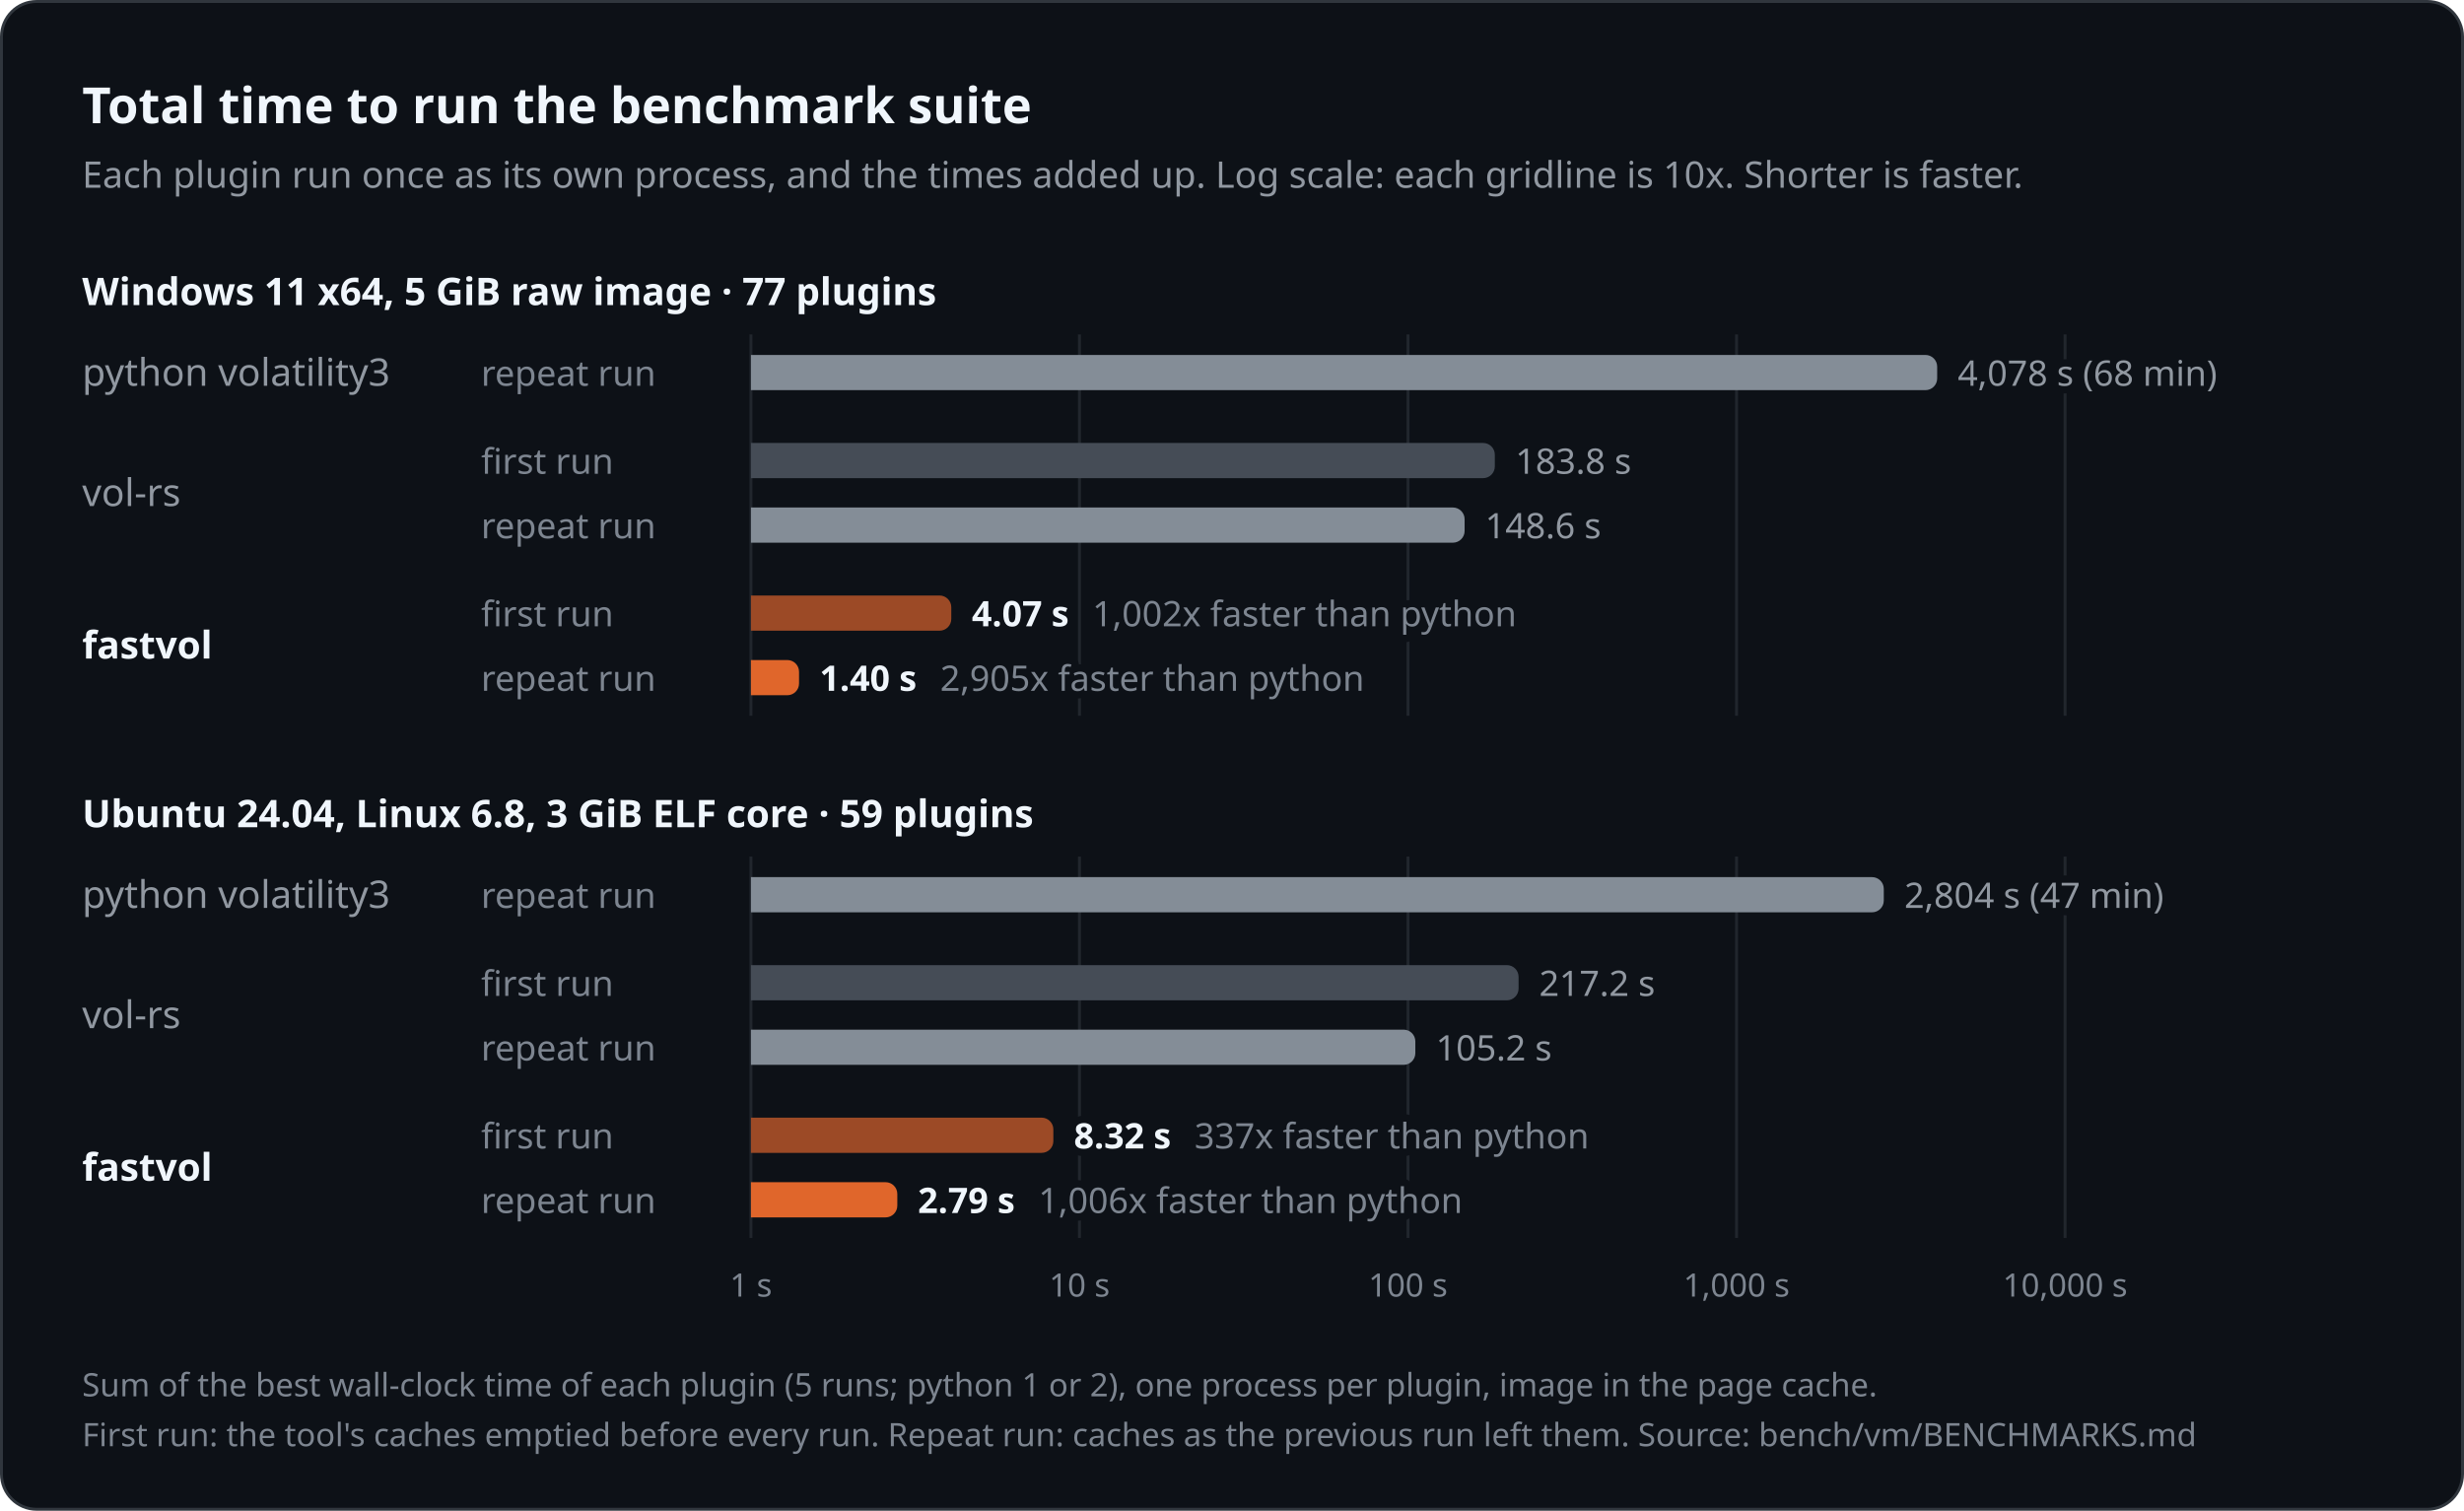
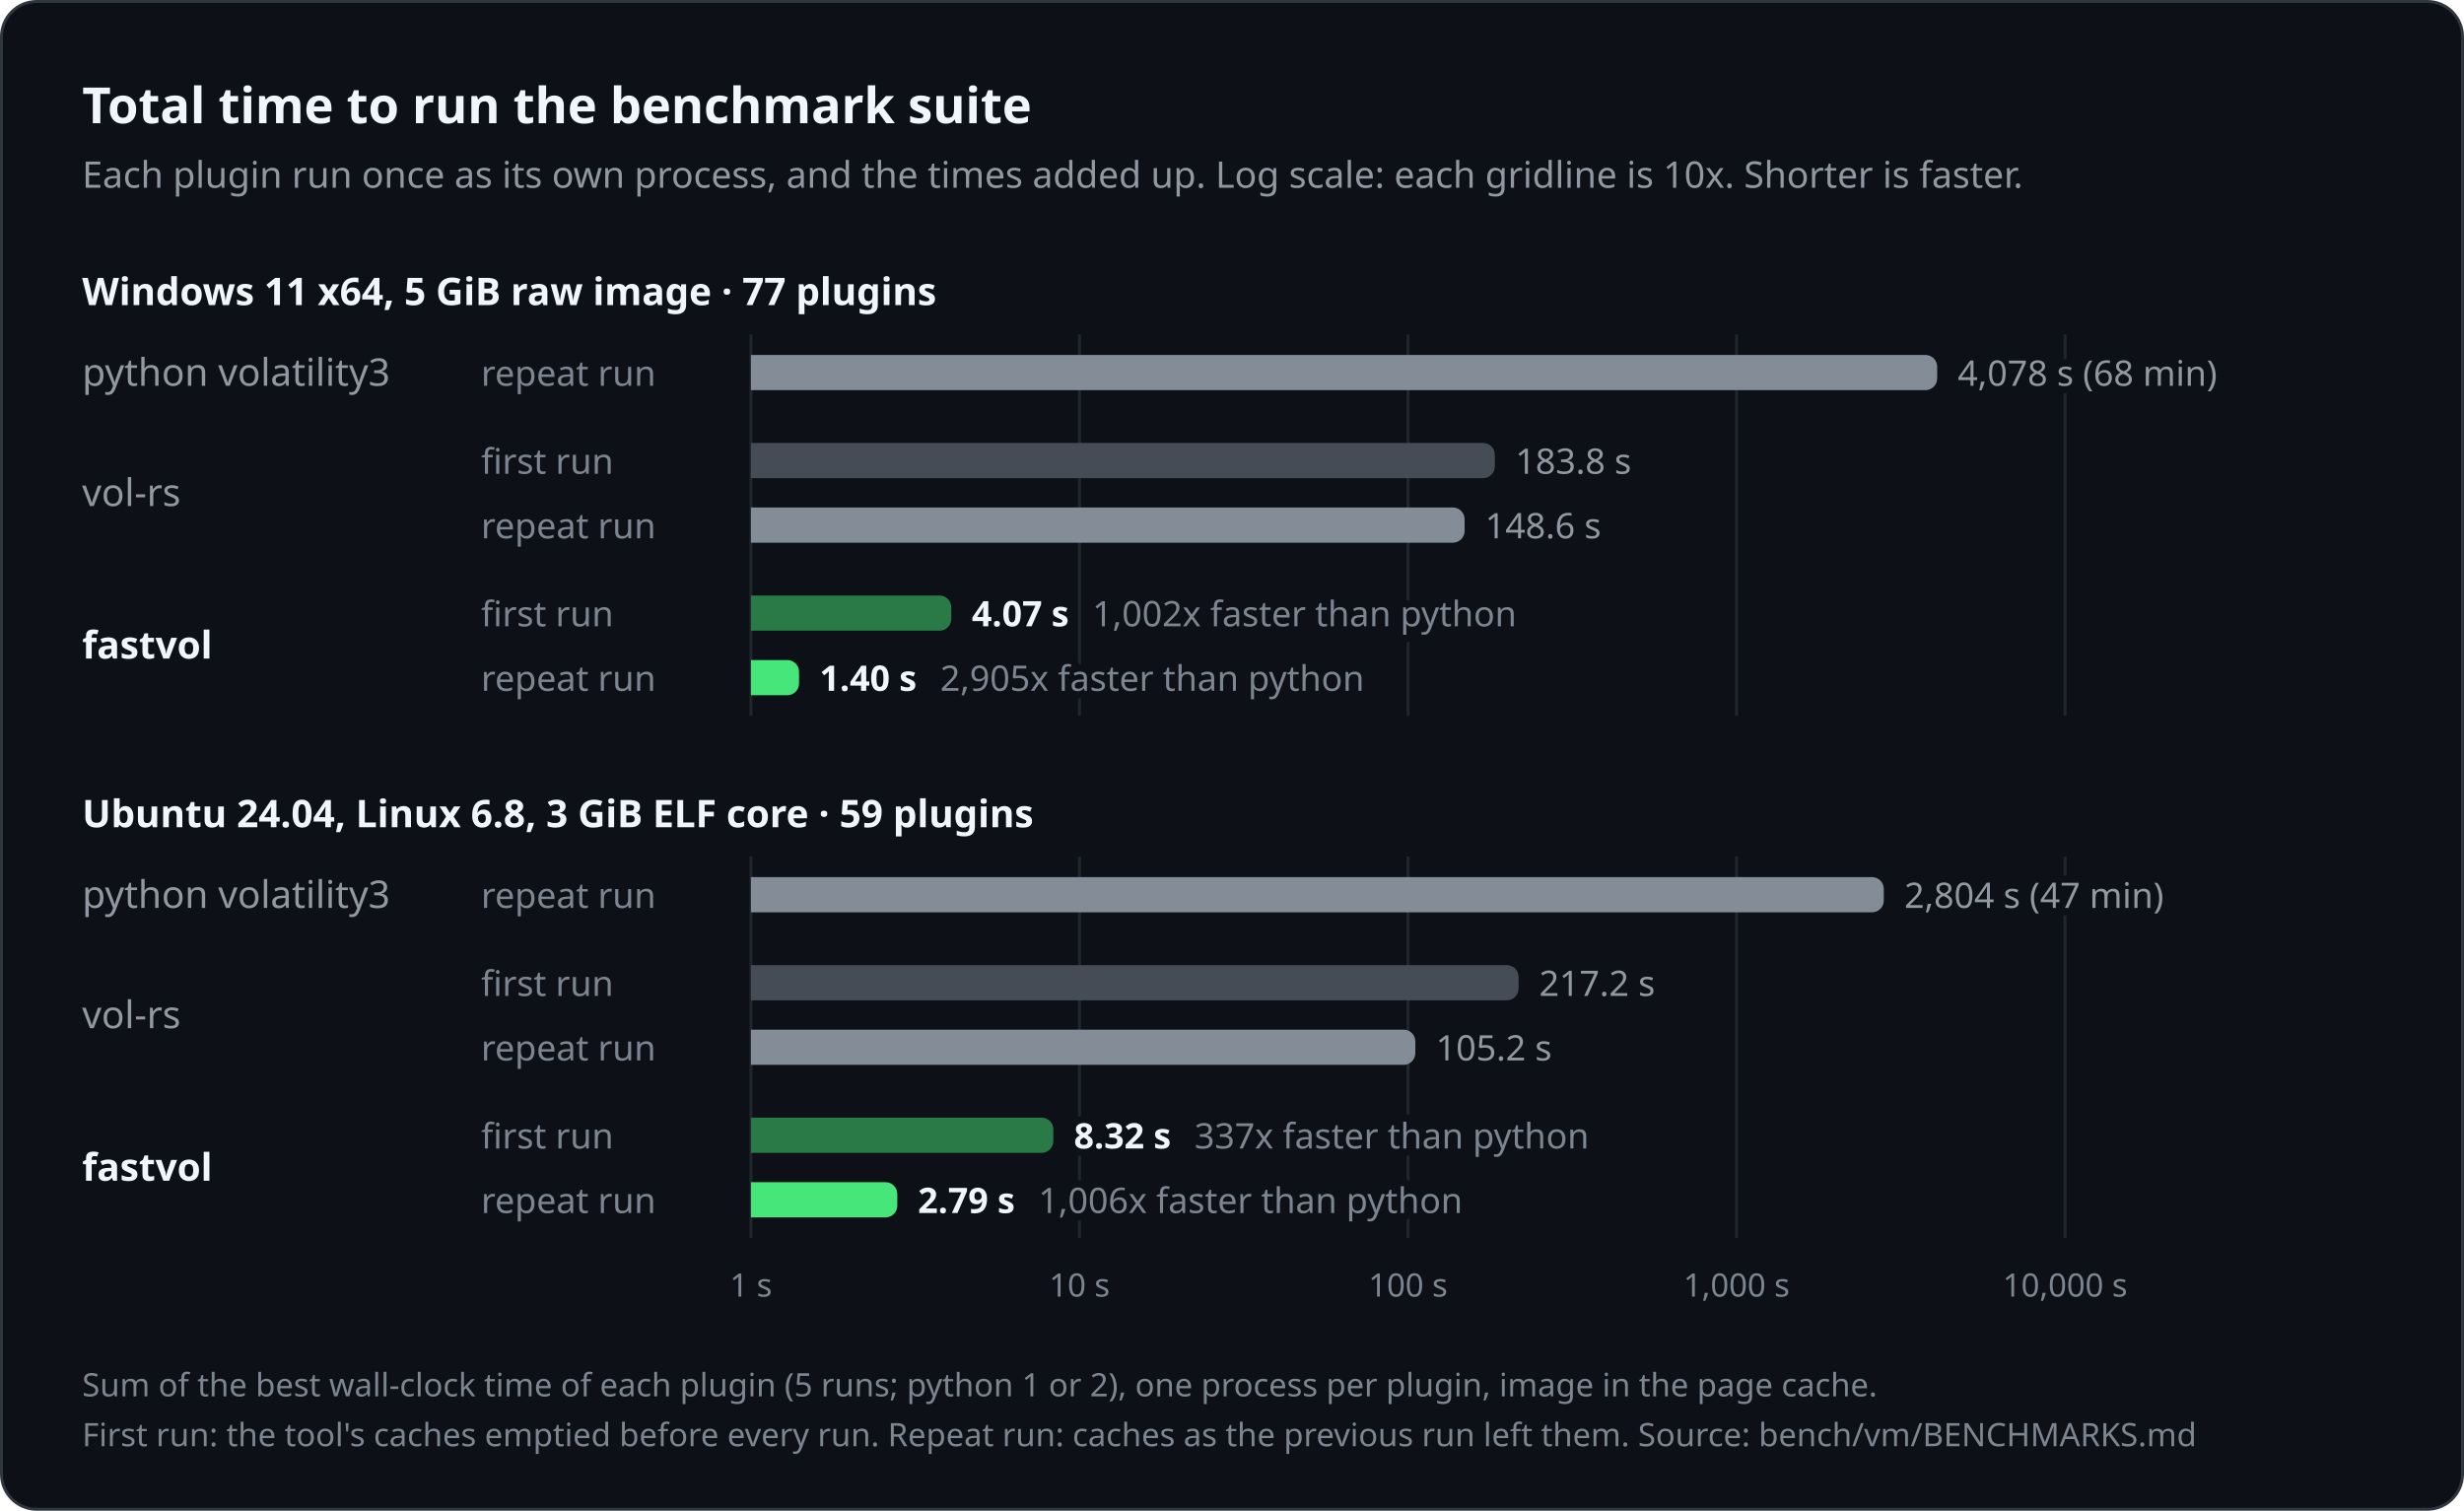
<svg xmlns="http://www.w3.org/2000/svg" width="840" height="515" viewBox="0 0 840 515" role="img" aria-labelledby="t d">
  <style>
text{font-family:-apple-system, BlinkMacSystemFont, 'Segoe UI', 'Noto Sans', Helvetica, Arial, sans-serif;fill:#f0f6fc}
.title{font-size:17px;font-weight:600}
.sub{font-size:12.5px;fill:#9198a1}
.h{font-size:13px;font-weight:600}
.tool{font-size:13px;fill:#9198a1}
.run{font-size:12px;fill:#7d8590}
.val{font-size:12px;fill:#9198a1;paint-order:stroke;stroke:#0d1117;stroke-width:5px;stroke-linejoin:round}
.b{font-weight:600;fill:#f0f6fc}
.note{font-weight:400;fill:#7d8590}
.tick{font-size:11px;fill:#7d8590}
.foot{font-size:11px;fill:#7d8590}
.grid{stroke:#21262d;stroke-width:1;fill:none}
</style>
  <rect x=".5" y=".5" width="839" height="514" rx="12" fill="#0d1117" stroke="#30363d" />
  <text x="28" y="42" class="title">Total time to run the benchmark suite</text>
  <text x="28" y="64" class="sub">Each plugin run once as its own process, and the times added up. Log scale: each gridline is 10x. Shorter is faster.</text>
  <text x="28" y="104" class="h">Windows 11 x64, 5 GiB raw image · 77 plugins</text>
  <path d="M256.0 114V244" class="grid" />
  <path d="M368.0 114V244" class="grid" />
  <path d="M480.0 114V244" class="grid" />
  <path d="M592.0 114V244" class="grid" />
  <path d="M704.0 114V244" class="grid" />
  <text x="28" y="131.5" class="tool">python volatility3</text>
  <text x="164" y="131.5" class="run">repeat run</text>
  <path fill="#848d97" d="M256 121.0H656.4A4 4 0 0 1 660.4 125.0V129.0A4 4 0 0 1 656.4 133.0H256Z" />
  <text x="667.4" y="131.5" class="val">4,078 s  (68 min)</text>
  <text x="28" y="172.5" class="tool">vol-rs</text>
  <text x="164" y="161.5" class="run">first run</text>
  <path fill="#454c56" d="M256 151.0H505.6A4 4 0 0 1 509.6 155.0V159.0A4 4 0 0 1 505.6 163.0H256Z" />
  <text x="516.6" y="161.5" class="val">183.8 s</text>
  <text x="164" y="183.5" class="run">repeat run</text>
  <path fill="#848d97" d="M256 173.0H495.3A4 4 0 0 1 499.3 177.0V181.0A4 4 0 0 1 495.3 185.0H256Z" />
  <text x="506.3" y="183.5" class="val">148.6 s</text>
  <text x="28" y="224.5" class="tool b">fastvol</text>
  <text x="164" y="213.5" class="run">first run</text>
-   <path fill="#9c4a26" d="M256 203.0H320.3A4 4 0 0 1 324.3 207.0V211.0A4 4 0 0 1 320.3 215.0H256Z" />
+   <path fill="#2a7a48" d="M256 203.0H320.3A4 4 0 0 1 324.3 207.0V211.0A4 4 0 0 1 320.3 215.0H256Z" />
  <text x="331.3" y="213.5" class="val b">4.07 s<tspan class="note" dx="8">1,002x faster than python</tspan>
  </text>
  <text x="164" y="235.5" class="run">repeat run</text>
-   <path fill="#e0662b" d="M256 225.0H268.4A4 4 0 0 1 272.4 229.0V233.0A4 4 0 0 1 268.4 237.0H256Z" />
+   <path fill="#46e67a" d="M256 225.0H268.4A4 4 0 0 1 272.4 229.0V233.0A4 4 0 0 1 268.4 237.0H256Z" />
  <text x="279.4" y="235.5" class="val b">1.40 s<tspan class="note" dx="8">2,905x faster than python</tspan>
  </text>
  <text x="28" y="282" class="h">Ubuntu 24.04, Linux 6.8, 3 GiB ELF core · 59 plugins</text>
  <path d="M256.0 292V422" class="grid" />
  <path d="M368.0 292V422" class="grid" />
  <path d="M480.0 292V422" class="grid" />
  <path d="M592.0 292V422" class="grid" />
  <path d="M704.0 292V422" class="grid" />
  <text x="28" y="309.5" class="tool">python volatility3</text>
  <text x="164" y="309.5" class="run">repeat run</text>
  <path fill="#848d97" d="M256 299.0H638.2A4 4 0 0 1 642.2 303.0V307.0A4 4 0 0 1 638.2 311.0H256Z" />
  <text x="649.2" y="309.5" class="val">2,804 s  (47 min)</text>
  <text x="28" y="350.5" class="tool">vol-rs</text>
  <text x="164" y="339.5" class="run">first run</text>
  <path fill="#454c56" d="M256 329.0H513.7A4 4 0 0 1 517.7 333.0V337.0A4 4 0 0 1 513.7 341.0H256Z" />
  <text x="524.7" y="339.5" class="val">217.2 s</text>
  <text x="164" y="361.5" class="run">repeat run</text>
  <path fill="#848d97" d="M256 351.0H478.5A4 4 0 0 1 482.5 355.0V359.0A4 4 0 0 1 478.5 363.0H256Z" />
  <text x="489.5" y="361.5" class="val">105.2 s</text>
  <text x="28" y="402.5" class="tool b">fastvol</text>
  <text x="164" y="391.5" class="run">first run</text>
-   <path fill="#9c4a26" d="M256 381.0H355.1A4 4 0 0 1 359.1 385.0V389.0A4 4 0 0 1 355.1 393.0H256Z" />
+   <path fill="#2a7a48" d="M256 381.0H355.1A4 4 0 0 1 359.1 385.0V389.0A4 4 0 0 1 355.1 393.0H256Z" />
  <text x="366.1" y="391.5" class="val b">8.32 s<tspan class="note" dx="8">337x faster than python</tspan>
  </text>
  <text x="164" y="413.5" class="run">repeat run</text>
-   <path fill="#e0662b" d="M256 403.0H301.9A4 4 0 0 1 305.9 407.0V411.0A4 4 0 0 1 301.9 415.0H256Z" />
+   <path fill="#46e67a" d="M256 403.0H301.9A4 4 0 0 1 305.9 407.0V411.0A4 4 0 0 1 301.9 415.0H256Z" />
  <text x="312.9" y="413.5" class="val b">2.79 s<tspan class="note" dx="8">1,006x faster than python</tspan>
  </text>
  <text x="256.0" y="442" class="tick" text-anchor="middle">1 s</text>
  <text x="368.0" y="442" class="tick" text-anchor="middle">10 s</text>
  <text x="480.0" y="442" class="tick" text-anchor="middle">100 s</text>
  <text x="592.0" y="442" class="tick" text-anchor="middle">1,000 s</text>
  <text x="704.0" y="442" class="tick" text-anchor="middle">10,000 s</text>
  <text x="28" y="476" class="foot">Sum of the best wall-clock time of each plugin (5 runs; python 1 or 2), one process per plugin, image in the page cache.</text>
  <text x="28" y="493" class="foot">First run: the tool's caches emptied before every run. Repeat run: caches as the previous run left them. Source: bench/vm/BENCHMARKS.md</text>
</svg>
